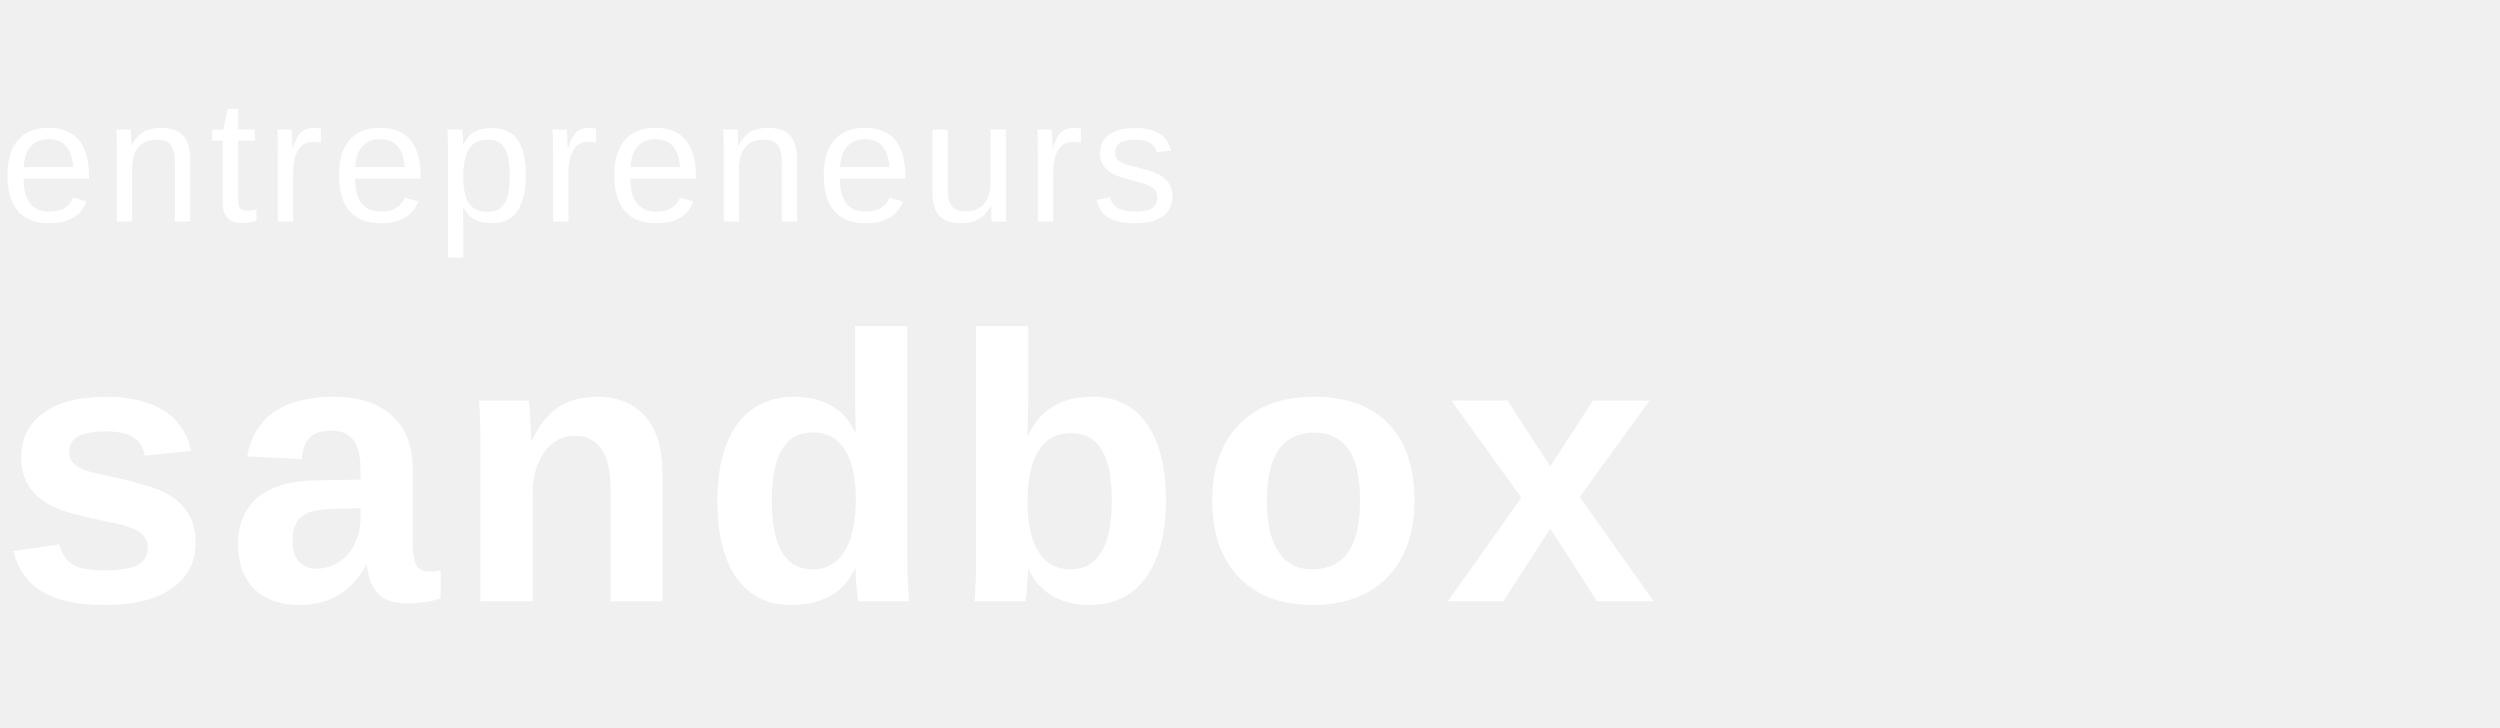
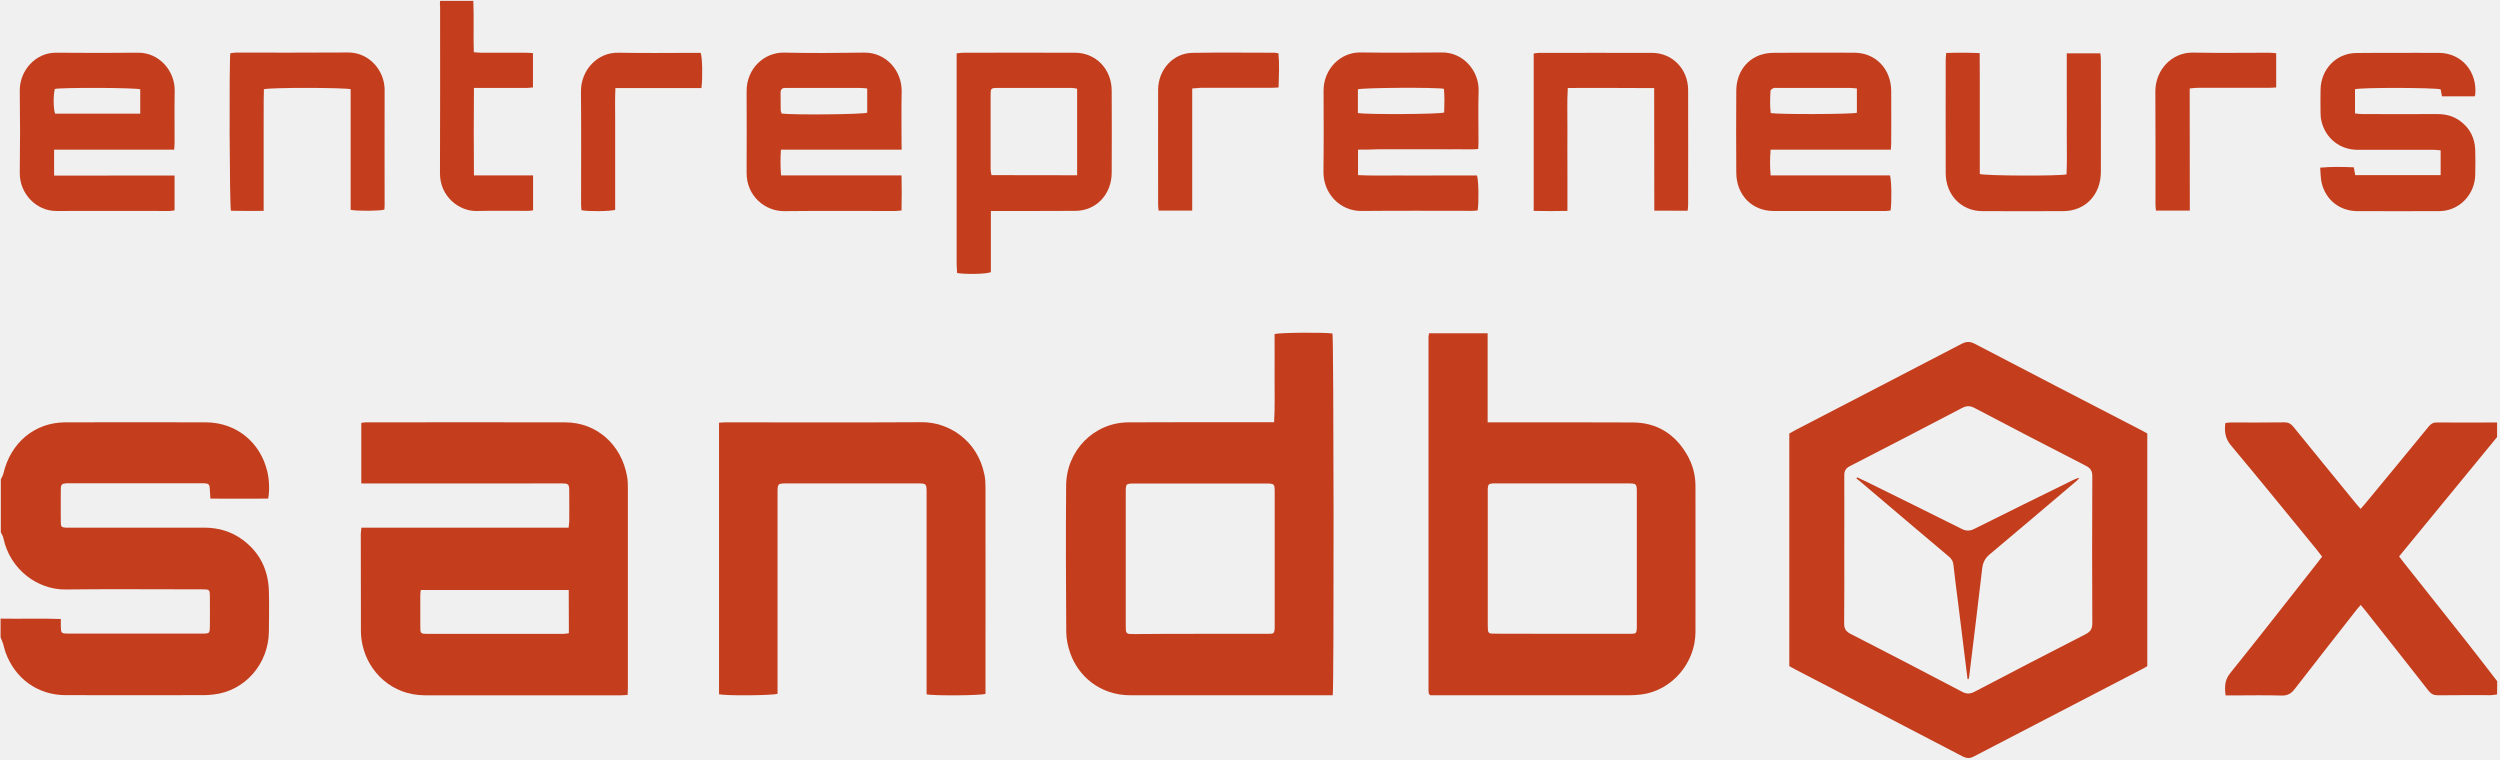
- <svg xmlns="http://www.w3.org/2000/svg" viewBox="0 0 158 46">
-   <text x="0" y="14" fill="white" font-family="Arial, sans-serif" font-size="11" font-weight="400" letter-spacing="0.5">entrepreneurs</text>
-   <text x="0" y="38" fill="white" font-family="Arial Black, Arial, sans-serif" font-size="24" font-weight="900" letter-spacing="1">sandbox</text>
+ <svg xmlns="http://www.w3.org/2000/svg" width="527" height="160" viewBox="0 0 527 160" fill="none">
+   <g clip-path="url(#clip0_137_1283)">
+     <path d="M0.176 101.049C0.357 100.648 0.614 100.248 0.717 99.82C2.237 93.303 7.311 89.056 13.749 89.029C23.64 89.002 33.53 89.002 43.42 89.029C49.755 89.056 54.881 93.196 56.349 99.393C56.761 101.156 56.864 103.346 56.529 105.109C52.537 105.136 48.519 105.109 44.347 105.109C44.295 104.335 44.27 103.667 44.218 102.999C44.167 102.118 44.012 101.957 43.162 101.877C42.853 101.85 42.544 101.877 42.209 101.877C33.092 101.877 23.948 101.877 14.831 101.877C14.574 101.877 14.29 101.877 14.033 101.877C13.054 101.931 12.822 102.118 12.822 103.133C12.796 105.456 12.796 107.807 12.822 110.131C12.822 111.039 12.977 111.173 13.852 111.226C14.213 111.253 14.574 111.226 14.934 111.226C24.283 111.226 33.633 111.226 42.982 111.226C45.944 111.226 48.674 111.974 51.12 113.764C54.752 116.435 56.581 120.121 56.684 124.689C56.761 127.493 56.709 130.271 56.684 133.076C56.632 139.967 51.61 145.683 44.991 146.405C44.321 146.485 43.651 146.538 42.982 146.538C33.272 146.538 23.562 146.565 13.852 146.538C7.98 146.538 3.164 143.066 1.155 137.483C0.949 136.922 0.846 136.308 0.666 135.747C0.511 135.266 0.305 134.812 0.125 134.331C0.125 133.022 0.125 131.714 0.125 130.405C4.323 130.485 8.521 130.325 12.822 130.485C12.822 131.126 12.822 131.58 12.822 132.034C12.848 133.45 12.925 133.557 14.29 133.557C23.82 133.557 33.349 133.557 42.879 133.557C44.141 133.557 44.218 133.45 44.244 132.088C44.27 130.031 44.244 127.974 44.244 125.944C44.244 124.261 44.218 124.234 42.596 124.234C42.183 124.234 41.797 124.234 41.385 124.234C32.164 124.234 22.97 124.154 13.749 124.261C7.98 124.315 2.108 120.094 0.717 113.443C0.64 113.016 0.357 112.615 0.176 112.214C0.176 108.502 0.176 104.789 0.176 101.049Z" fill="#C43E1E" style="fill:#C43E1E;fill:color(display-p3 0.769 0.243 0.118);fill-opacity:1;" />
+     <path d="M526.385 146.381C525.947 146.435 525.509 146.542 525.071 146.542C521.337 146.542 517.602 146.515 513.868 146.568C513.018 146.568 512.477 146.275 511.936 145.607C507.558 139.997 503.128 134.415 498.698 128.805C498.389 128.405 498.054 128.031 497.642 127.523C497.255 127.951 496.921 128.325 496.637 128.699C492.336 134.201 488.009 139.704 483.734 145.233C483.013 146.168 482.266 146.649 481.03 146.622C477.578 146.515 474.101 146.595 470.65 146.595C470.161 146.595 469.697 146.595 469.156 146.595C468.925 144.779 468.95 143.363 470.109 141.921C476.11 134.468 481.983 126.936 487.906 119.403C488.421 118.762 488.911 118.094 489.503 117.346C489.065 116.785 488.679 116.251 488.241 115.717C482.266 108.425 476.342 101.106 470.29 93.894C469.079 92.451 468.873 91.009 469.105 89.166C469.491 89.139 469.877 89.059 470.264 89.059C474.05 89.059 477.81 89.086 481.596 89.032C482.395 89.032 482.91 89.326 483.425 89.941C487.726 95.256 492.079 100.545 496.406 105.861C496.766 106.315 497.178 106.769 497.616 107.276C498.002 106.849 498.311 106.502 498.595 106.154C503.076 100.732 507.558 95.31 511.988 89.887C512.477 89.3 512.966 89.032 513.713 89.059C517.937 89.086 522.161 89.059 526.385 89.059C526.385 90.074 526.385 91.116 526.385 92.131C519.508 100.492 512.657 108.879 505.729 117.293C506.09 117.774 506.399 118.201 506.708 118.575C511.163 124.184 515.619 129.82 520.075 135.43C522.213 138.128 524.299 140.879 526.411 143.603C526.385 144.538 526.385 145.446 526.385 146.381Z" fill="#C43E1E" style="fill:#C43E1E;fill:color(display-p3 0.769 0.243 0.118);fill-opacity:1;" />
+     <path d="M377.185 140.424C377.185 124.051 377.185 107.73 377.185 91.383C377.674 91.116 378.164 90.822 378.627 90.581C390.243 84.545 401.859 78.561 413.474 72.498C414.505 71.964 415.303 71.937 416.333 72.498C427.923 78.561 439.565 84.571 451.18 90.581C451.67 90.822 452.133 91.089 452.648 91.383C452.648 107.703 452.648 124.024 452.648 140.424C452.288 140.638 451.902 140.879 451.515 141.066C439.694 147.209 427.872 153.326 416.076 159.47C415.2 159.924 414.556 159.87 413.706 159.443C401.988 153.326 390.243 147.236 378.499 141.146C378.035 140.905 377.623 140.665 377.185 140.424ZM388.775 115.85C388.775 121.032 388.801 126.214 388.749 131.369C388.724 132.518 389.11 133.106 390.089 133.613C397.944 137.647 405.799 141.707 413.603 145.82C414.556 146.328 415.277 146.301 416.23 145.82C424.008 141.733 431.812 137.7 439.642 133.693C440.672 133.159 441.059 132.571 441.059 131.369C441.007 121.059 441.007 110.748 441.059 100.438C441.059 99.316 440.724 98.702 439.719 98.194C431.864 94.161 424.008 90.101 416.205 85.987C415.252 85.48 414.505 85.533 413.578 86.014C405.722 90.127 397.841 94.214 389.934 98.274C389.033 98.728 388.749 99.316 388.775 100.331C388.801 105.486 388.775 110.668 388.775 115.85Z" fill="#C43E1E" style="fill:#C43E1E;fill:color(display-p3 0.769 0.243 0.118);fill-opacity:1;" />
+     <path d="M76.185 111.23C90.814 111.23 105.315 111.23 119.866 111.23C119.918 110.696 119.969 110.348 119.995 109.974C119.995 107.837 120.021 105.674 119.995 103.537C119.995 102.068 119.841 101.908 118.45 101.908C116.235 101.881 114.046 101.908 111.831 101.908C100.498 101.908 89.166 101.908 77.834 101.908C77.318 101.908 76.778 101.908 76.159 101.908C76.159 97.58 76.159 93.413 76.159 89.14C76.52 89.086 76.829 89.033 77.112 89.033C91.149 89.033 105.186 88.979 119.197 89.033C125.764 89.059 130.993 93.707 132.178 100.385C132.332 101.213 132.358 102.041 132.358 102.896C132.358 116.946 132.358 130.969 132.358 145.019C132.358 145.474 132.332 145.928 132.306 146.489C131.765 146.515 131.328 146.569 130.89 146.569C117.136 146.569 103.357 146.569 89.604 146.569C82.521 146.569 77.679 141.574 76.443 136.071C76.237 135.136 76.082 134.148 76.082 133.16C76.056 126.268 76.056 119.35 76.056 112.458C76.082 112.138 76.134 111.817 76.185 111.23ZM119.892 124.372C109.384 124.372 99.082 124.372 88.702 124.372C88.651 124.826 88.599 125.173 88.599 125.52C88.599 127.711 88.599 129.901 88.599 132.091C88.599 133.534 88.651 133.614 90.042 133.614C99.623 133.614 109.178 133.614 118.759 133.614C119.145 133.614 119.532 133.534 119.918 133.48C119.892 130.382 119.892 127.417 119.892 124.372Z" fill="#C43E1E" style="fill:#C43E1E;fill:color(display-p3 0.769 0.243 0.118);fill-opacity:1;" />
+     <path d="M301.233 70.251C305.354 70.251 309.398 70.251 313.596 70.251C313.596 76.502 313.596 82.672 313.596 89.029C314.317 89.029 314.832 89.029 315.347 89.029C324.98 89.029 334.587 89.002 344.219 89.056C349.19 89.083 353.028 91.406 355.603 95.814C356.788 97.844 357.406 100.061 357.406 102.465C357.406 112.722 357.432 122.979 357.406 133.236C357.38 139.807 352.409 145.523 346.125 146.378C345.249 146.485 344.322 146.565 343.447 146.565C329.925 146.565 316.378 146.565 302.856 146.565C302.367 146.565 301.877 146.565 301.517 146.565C301.362 146.405 301.311 146.378 301.285 146.351C301.259 146.325 301.233 146.271 301.208 146.245C301.182 146.058 301.13 145.871 301.13 145.684C301.13 120.789 301.13 95.894 301.13 70.972C301.156 70.785 301.208 70.625 301.233 70.251ZM329.255 133.61C331.135 133.61 333.041 133.61 334.922 133.61C337.883 133.61 340.845 133.61 343.833 133.61C344.889 133.61 344.992 133.45 345.043 132.408C345.043 132.168 345.043 131.954 345.043 131.714C345.043 122.472 345.043 113.256 345.043 104.014C345.043 101.931 345.043 101.904 343.009 101.904C333.917 101.904 324.851 101.904 315.759 101.904C315.399 101.904 315.038 101.877 314.678 101.904C313.802 101.984 313.699 102.118 313.622 102.999C313.596 103.24 313.622 103.453 313.622 103.694C313.622 113.069 313.622 122.445 313.622 131.794C313.622 132.114 313.622 132.435 313.648 132.782C313.673 133.29 313.931 133.557 314.42 133.557C314.781 133.583 315.141 133.583 315.502 133.583C320.086 133.61 324.671 133.61 329.255 133.61Z" fill="#C43E1E" style="fill:#C43E1E;fill:color(display-p3 0.769 0.243 0.118);fill-opacity:1;" />
+     <path d="M280.94 146.566C280.425 146.566 279.987 146.566 279.523 146.566C265.821 146.566 252.094 146.539 238.392 146.566C231.747 146.592 227.291 142.399 225.643 137.778C225.128 136.362 224.793 134.786 224.767 133.29C224.69 122.98 224.664 112.669 224.741 102.385C224.793 94.96 230.588 89.083 237.851 89.03C247.484 88.976 257.09 89.003 266.723 89.003C267.289 89.003 267.882 89.003 268.577 89.003C268.783 85.771 268.655 82.672 268.68 79.574C268.706 76.502 268.68 73.43 268.68 70.412C269.865 70.091 279.446 70.038 280.888 70.305C281.146 71.32 281.223 144.589 280.94 146.566ZM252.918 133.611C254.978 133.611 257.065 133.611 259.125 133.611C261.907 133.611 264.688 133.611 267.496 133.611C268.526 133.611 268.655 133.45 268.706 132.409C268.706 132.222 268.706 132.035 268.706 131.848C268.706 122.472 268.706 113.096 268.706 103.721C268.706 103.534 268.706 103.347 268.706 103.16C268.655 102.145 268.5 101.985 267.496 101.931C267.264 101.931 267.058 101.931 266.826 101.931C257.605 101.931 248.385 101.931 239.165 101.931C238.933 101.931 238.727 101.931 238.495 101.931C237.49 101.985 237.362 102.118 237.31 103.187C237.31 103.374 237.31 103.56 237.31 103.747C237.31 113.123 237.31 122.499 237.31 131.874C237.31 132.195 237.31 132.515 237.336 132.863C237.362 133.37 237.619 133.611 238.109 133.637C238.469 133.637 238.83 133.664 239.19 133.664C243.749 133.611 248.333 133.611 252.918 133.611Z" fill="#C43E1E" style="fill:#C43E1E;fill:color(display-p3 0.769 0.243 0.118);fill-opacity:1;" />
+     <path d="M195.328 146.377C195.328 145.736 195.328 145.122 195.328 144.534C195.328 131.045 195.328 117.582 195.328 104.093C195.328 101.903 195.328 101.903 193.268 101.903C184.176 101.903 175.11 101.903 166.019 101.903C163.907 101.903 163.907 101.903 163.907 104.04C163.907 117.556 163.907 131.098 163.907 144.614C163.907 145.175 163.907 145.736 163.907 146.243C162.902 146.617 153.115 146.698 151.57 146.35C151.57 127.332 151.57 108.26 151.57 89.108C152.059 89.082 152.497 89.028 152.935 89.028C166.74 89.028 180.545 89.082 194.35 89.001C199.913 88.975 206.043 92.741 207.511 100.033C207.691 100.888 207.742 101.796 207.742 102.677C207.768 116.754 207.742 130.858 207.742 144.935C207.742 145.389 207.742 145.843 207.742 146.27C206.686 146.617 197.26 146.698 195.328 146.377Z" fill="#C43E1E" style="fill:#C43E1E;fill:color(display-p3 0.769 0.243 0.118);fill-opacity:1;" />
+     <path d="M208.875 44.477C208.875 48.884 208.875 53.158 208.875 57.378C207.819 57.779 203.905 57.859 201.767 57.565C201.741 56.978 201.664 56.337 201.664 55.722C201.664 41.459 201.664 27.195 201.664 12.931C201.664 12.424 201.664 11.916 201.664 11.248C202.205 11.195 202.617 11.115 203.055 11.115C210.91 11.115 218.791 11.088 226.647 11.115C231.025 11.141 234.322 14.56 234.347 19.101C234.373 24.871 234.373 30.667 234.347 36.437C234.322 40.978 231.077 44.423 226.698 44.45C221.341 44.504 216.01 44.45 210.652 44.477C210.086 44.477 209.571 44.477 208.875 44.477ZM227.059 36.944C227.059 30.801 227.059 24.791 227.059 18.701C226.672 18.647 226.338 18.54 226.003 18.54C220.697 18.54 215.391 18.514 210.112 18.54C208.927 18.54 208.824 18.674 208.824 19.929C208.824 25.192 208.824 30.454 208.824 35.716C208.824 36.116 208.927 36.49 209.004 36.918C215.057 36.944 220.98 36.944 227.059 36.944Z" fill="#C43E1E" style="fill:#C43E1E;fill:color(display-p3 0.769 0.243 0.118);fill-opacity:1;" />
+     <path d="M286.271 31.544C286.271 33.467 286.271 35.123 286.271 36.913C289.13 37.073 291.912 36.966 294.668 36.993C297.449 37.02 300.231 36.993 303.038 36.993C305.82 36.993 308.601 36.993 311.357 36.993C311.692 38.062 311.769 42.682 311.486 44.365C311.125 44.392 310.739 44.446 310.353 44.446C302.574 44.446 294.796 44.392 287.018 44.472C282.511 44.526 278.931 40.813 278.982 36.192C279.06 30.502 279.034 24.813 279.008 19.123C278.983 14.636 282.485 11.003 286.786 11.056C292.504 11.137 298.196 11.11 303.914 11.056C308.576 11.003 311.795 15.063 311.692 19.097C311.589 22.729 311.666 26.362 311.666 29.995C311.666 30.422 311.64 30.823 311.615 31.41C310.198 31.544 308.833 31.464 307.442 31.464C306.051 31.491 304.661 31.464 303.27 31.464C301.828 31.464 300.385 31.464 298.943 31.464C297.552 31.464 296.161 31.464 294.771 31.464C293.38 31.464 291.989 31.464 290.598 31.464C289.156 31.544 287.765 31.544 286.271 31.544ZM286.246 23.824C287.997 24.172 303.399 24.092 304.429 23.718C304.48 22.061 304.532 20.352 304.377 18.723C302.523 18.375 287.25 18.482 286.246 18.829C286.246 20.459 286.246 22.115 286.246 23.824Z" fill="#C43E1E" style="fill:#C43E1E;fill:color(display-p3 0.769 0.243 0.118);fill-opacity:1;" />
+     <path d="M398.589 31.547C390.115 31.547 381.77 31.547 373.245 31.547C373.091 33.39 373.091 35.126 373.245 36.969C381.745 36.969 390.089 36.969 398.408 36.969C398.743 38.064 398.795 42.552 398.537 44.368C398.228 44.395 397.867 44.475 397.533 44.475C389.626 44.475 381.719 44.502 373.812 44.475C369.305 44.448 366.06 41.109 366.008 36.461C365.957 30.692 365.982 24.895 366.008 19.126C366.034 15.627 367.862 12.795 370.902 11.647C371.777 11.326 372.73 11.166 373.657 11.139C379.401 11.086 385.17 11.086 390.914 11.113C395.395 11.139 398.64 14.531 398.666 19.179C398.692 22.865 398.666 26.552 398.666 30.238C398.666 30.585 398.64 30.959 398.589 31.547ZM391.429 18.645C390.836 18.592 390.398 18.538 389.961 18.538C384.887 18.538 379.813 18.538 374.739 18.538C374.43 18.538 374.095 18.485 373.812 18.592C373.554 18.698 373.22 18.966 373.22 19.179C373.142 20.729 373.065 22.305 373.271 23.827C374.765 24.148 390.347 24.094 391.429 23.774C391.429 22.144 391.429 20.488 391.429 18.645Z" fill="#C43E1E" style="fill:#C43E1E;fill:color(display-p3 0.769 0.243 0.118);fill-opacity:1;" />
+     <path d="M190.07 31.551C181.494 31.551 173.149 31.551 164.624 31.551C164.495 33.394 164.495 35.13 164.65 36.973C173.149 36.973 181.494 36.973 190.045 36.973C190.096 39.484 190.096 41.888 190.045 44.372C189.555 44.399 189.169 44.479 188.782 44.479C180.953 44.479 173.149 44.425 165.319 44.505C161.353 44.559 157.361 41.38 157.387 36.439C157.412 30.696 157.412 24.98 157.387 19.237C157.361 14.402 161.147 10.983 165.345 11.09C170.96 11.223 176.574 11.17 182.189 11.09C186.748 11.036 190.173 14.883 190.07 19.344C189.993 22.896 190.045 26.422 190.045 29.975C190.07 30.429 190.07 30.883 190.07 31.551ZM182.807 18.649C182.241 18.596 181.777 18.542 181.288 18.542C176.265 18.542 171.243 18.542 166.195 18.542C165.963 18.542 165.757 18.542 165.525 18.542C164.856 18.515 164.547 18.863 164.547 19.557C164.572 20.759 164.547 21.988 164.572 23.19C164.572 23.457 164.701 23.698 164.778 23.938C167.174 24.259 181.906 24.125 182.807 23.751C182.807 22.095 182.807 20.439 182.807 18.649Z" fill="#C43E1E" style="fill:#C43E1E;fill:color(display-p3 0.769 0.243 0.118);fill-opacity:1;" />
+     <path d="M36.8 36.995C36.8 39.586 36.8 41.909 36.8 44.34C36.414 44.394 36.079 44.474 35.745 44.474C27.786 44.474 19.828 44.447 11.869 44.474C7.671 44.5 4.117 40.814 4.168 36.46C4.246 30.691 4.246 24.894 4.168 19.098C4.117 14.958 7.439 11.058 11.843 11.111C17.587 11.165 23.356 11.165 29.1 11.111C33.504 11.058 36.929 14.904 36.826 19.232C36.749 22.864 36.826 26.497 36.8 30.157C36.8 30.557 36.749 30.985 36.723 31.546C28.275 31.546 19.879 31.546 11.406 31.546C11.406 33.415 11.406 35.098 11.406 37.021C19.905 36.995 28.275 36.995 36.8 36.995ZM29.563 23.959C29.563 22.116 29.563 20.46 29.563 18.831C28.456 18.457 12.796 18.43 11.56 18.751C11.225 20.006 11.225 22.864 11.612 23.959C17.535 23.959 23.485 23.959 29.563 23.959Z" fill="#C43E1E" style="fill:#C43E1E;fill:color(display-p3 0.769 0.243 0.118);fill-opacity:1;" />
+     <path d="M496.176 35.266C496.279 35.854 496.382 36.361 496.485 36.922C502.486 36.922 508.436 36.922 514.488 36.922C514.488 35.186 514.488 33.53 514.488 31.687C513.999 31.66 513.484 31.58 512.969 31.58C507.611 31.58 502.28 31.58 496.923 31.58C493.24 31.553 490.252 29.176 489.377 25.597C489.222 25.009 489.171 24.395 489.171 23.807C489.145 22.178 489.145 20.549 489.171 18.919C489.248 14.592 492.441 11.253 496.64 11.173C499.112 11.119 501.585 11.173 504.057 11.146C507.431 11.146 510.805 11.119 514.179 11.146C518.918 11.2 522.241 15.099 521.777 19.988C521.777 20.068 521.7 20.148 521.622 20.308C519.382 20.308 517.115 20.308 514.771 20.308C514.668 19.801 514.591 19.293 514.488 18.839C513.432 18.465 497.747 18.412 496.434 18.812C496.434 20.442 496.434 22.098 496.434 23.914C496.974 23.968 497.49 24.048 498.005 24.048C503.259 24.048 508.513 24.074 513.793 24.048C515.57 24.048 517.167 24.448 518.609 25.517C520.618 26.986 521.674 29.016 521.777 31.553C521.828 33.316 521.828 35.106 521.777 36.869C521.7 40.902 518.609 44.215 514.72 44.482C514.462 44.508 514.179 44.508 513.922 44.508C508.255 44.508 502.589 44.535 496.923 44.508C493.214 44.482 490.252 42.158 489.402 38.525C489.171 37.563 489.196 36.522 489.093 35.346C491.54 35.106 493.832 35.186 496.176 35.266Z" fill="#C43E1E" style="fill:#C43E1E;fill:color(display-p3 0.769 0.243 0.118);fill-opacity:1;" />
+     <path d="M348.725 44.402C348.699 35.774 348.725 27.253 348.699 18.572C342.544 18.518 336.594 18.545 330.49 18.545C330.31 21.564 330.439 24.368 330.413 27.2C330.387 30.031 330.413 32.889 330.413 35.72C330.413 38.552 330.413 41.41 330.413 44.455C328.018 44.508 325.7 44.508 323.304 44.455C323.304 33.37 323.304 22.392 323.304 11.28C323.665 11.226 324.051 11.146 324.412 11.146C332.37 11.146 340.329 11.119 348.287 11.146C352.563 11.173 355.834 14.565 355.859 18.946C355.885 27.013 355.859 35.079 355.859 43.146C355.859 43.547 355.808 43.947 355.756 44.428C353.464 44.402 351.223 44.402 348.725 44.402Z" fill="#C43E1E" style="fill:#C43E1E;fill:color(display-p3 0.769 0.243 0.118);fill-opacity:1;" />
+     <path d="M55.63 18.81C55.553 21.588 55.605 24.42 55.579 27.224C55.579 30.056 55.579 32.914 55.579 35.745C55.579 38.577 55.579 41.408 55.579 44.453C53.184 44.48 50.917 44.48 48.676 44.426C48.393 43.304 48.29 13.548 48.548 11.224C48.934 11.171 49.372 11.091 49.784 11.091C57.639 11.091 65.52 11.117 73.376 11.064C77.883 11.037 81.077 14.937 81.077 18.917C81.051 27.064 81.077 35.238 81.077 43.385C81.077 43.652 81.025 43.946 81.025 44.186C80.021 44.48 75.539 44.533 73.917 44.239C73.917 35.772 73.917 27.251 73.917 18.81C72.784 18.463 57.15 18.41 55.63 18.81Z" fill="#C43E1E" style="fill:#C43E1E;fill:color(display-p3 0.769 0.243 0.118);fill-opacity:1;" />
+     <path d="M410.257 11.168C412.575 11.088 414.841 11.088 417.314 11.195C417.314 12.958 417.34 14.667 417.34 16.377C417.34 18.059 417.34 19.742 417.34 21.398C417.34 23.135 417.34 24.844 417.34 26.58C417.34 28.263 417.34 29.946 417.34 31.602C417.34 33.312 417.34 35.021 417.34 36.677C418.473 37.078 434.132 37.131 435.626 36.757C435.755 33.979 435.677 31.148 435.677 28.343C435.703 25.512 435.677 22.654 435.677 19.822C435.677 16.991 435.677 14.16 435.677 11.248C438.124 11.248 440.391 11.248 442.76 11.248C442.786 11.702 442.863 12.103 442.863 12.504C442.863 20.437 442.889 28.343 442.863 36.276C442.837 41.084 439.567 44.477 434.956 44.504C429.239 44.53 423.547 44.53 417.829 44.504C413.425 44.477 410.18 41.084 410.154 36.517C410.128 28.503 410.154 20.49 410.154 12.477C410.18 12.049 410.231 11.702 410.257 11.168Z" fill="#C43E1E" style="fill:#C43E1E;fill:color(display-p3 0.769 0.243 0.118);fill-opacity:1;" />
+     <path d="M92.773 0.189C95.168 0.189 97.383 0.189 99.778 0.189C99.933 3.795 99.753 7.321 99.882 11.007C100.397 11.034 100.86 11.114 101.35 11.114C104.492 11.114 107.634 11.114 110.802 11.114C111.291 11.114 111.781 11.167 112.347 11.194C112.347 13.625 112.347 15.922 112.347 18.433C111.909 18.459 111.446 18.54 110.982 18.54C107.891 18.54 104.775 18.54 101.684 18.54C101.143 18.54 100.628 18.54 99.907 18.54C99.856 24.736 99.856 30.773 99.907 36.97C104.157 36.97 108.2 36.97 112.373 36.97C112.373 39.508 112.373 41.858 112.373 44.343C112.064 44.369 111.729 44.449 111.394 44.449C107.763 44.449 104.105 44.396 100.474 44.476C96.791 44.556 92.722 41.431 92.747 36.516C92.799 24.817 92.773 13.091 92.773 1.391C92.696 1.044 92.747 0.67 92.773 0.189Z" fill="#C43E1E" style="fill:#C43E1E;fill:color(display-p3 0.769 0.243 0.118);fill-opacity:1;" />
+     <path d="M461.613 44.398C459.14 44.398 456.874 44.398 454.478 44.398C454.453 43.997 454.375 43.596 454.375 43.196C454.375 35.236 454.401 27.249 454.35 19.289C454.324 14.802 457.775 11.008 462.282 11.089C467.639 11.195 472.971 11.115 478.328 11.115C478.817 11.115 479.281 11.169 479.822 11.222C479.822 13.653 479.822 15.977 479.822 18.434C479.281 18.461 478.74 18.514 478.225 18.514C473.228 18.514 468.257 18.514 463.261 18.514C462.746 18.514 462.231 18.595 461.587 18.648C461.613 27.276 461.613 35.743 461.613 44.398Z" fill="#C43E1E" style="fill:#C43E1E;fill:color(display-p3 0.769 0.243 0.118);fill-opacity:1;" />
+     <path d="M147.86 18.566C141.859 18.566 135.884 18.566 129.728 18.566C129.625 20.836 129.677 22.973 129.677 25.083C129.677 27.22 129.677 29.384 129.677 31.52C129.677 33.631 129.677 35.714 129.677 37.824C129.677 39.961 129.677 42.098 129.677 44.235C128.646 44.556 124.139 44.609 122.568 44.315C122.542 43.888 122.491 43.434 122.491 42.98C122.491 35.1 122.542 27.22 122.465 19.34C122.414 14.799 125.916 11.006 130.372 11.113C135.729 11.22 141.086 11.14 146.418 11.14C146.856 11.14 147.293 11.14 147.705 11.14C148.066 12.181 148.143 16.322 147.86 18.566Z" fill="#C43E1E" style="fill:#C43E1E;fill:color(display-p3 0.769 0.243 0.118);fill-opacity:1;" />
+     <path d="M251.32 18.649C251.32 27.276 251.32 35.771 251.32 44.398C248.899 44.398 246.633 44.398 244.237 44.398C244.212 44.024 244.134 43.624 244.134 43.223C244.134 35.103 244.108 27.009 244.134 18.889C244.16 14.696 247.276 11.223 251.32 11.143C257.115 11.036 262.91 11.116 268.705 11.116C268.911 11.116 269.143 11.17 269.503 11.25C269.709 13.6 269.606 15.951 269.529 18.435C268.911 18.462 268.396 18.515 267.881 18.515C262.936 18.515 257.991 18.515 253.046 18.515C252.505 18.542 251.99 18.595 251.32 18.649Z" fill="#C43E1E" style="fill:#C43E1E;fill:color(display-p3 0.769 0.243 0.118);fill-opacity:1;" />
+     <path d="M414.759 143.143C414.116 137.881 413.472 132.619 412.802 127.357C412.467 124.632 412.081 121.907 411.798 119.183C411.72 118.301 411.36 117.741 410.716 117.233C405.745 113.066 400.826 108.872 395.881 104.679C394.567 103.557 393.228 102.435 391.914 101.313C391.734 101.153 391.528 101.019 391.322 100.859C391.374 100.779 391.451 100.699 391.502 100.619C392.301 100.993 393.099 101.393 393.898 101.767C400.439 104.999 406.981 108.205 413.472 111.463C414.45 111.971 415.249 111.971 416.228 111.463C423.156 107.991 430.084 104.599 437.038 101.18C437.45 100.993 437.836 100.806 438.351 100.725C438.171 100.939 437.991 101.153 437.785 101.34C431.655 106.522 425.551 111.731 419.395 116.886C418.442 117.687 418.005 118.569 417.85 119.797C416.974 127.437 416.021 135.049 415.094 142.689C415.069 142.849 414.991 143.009 414.965 143.196C414.888 143.143 414.837 143.143 414.759 143.143Z" fill="#C43E1E" style="fill:#C43E1E;fill:color(display-p3 0.769 0.243 0.118);fill-opacity:1;" />
+   </g>
+   <defs>
+     <clipPath id="clip0_137_1283">
+       <rect width="526.441" height="160" fill="white" style="fill:white;fill-opacity:1;" />
+     </clipPath>
+   </defs>
</svg>
